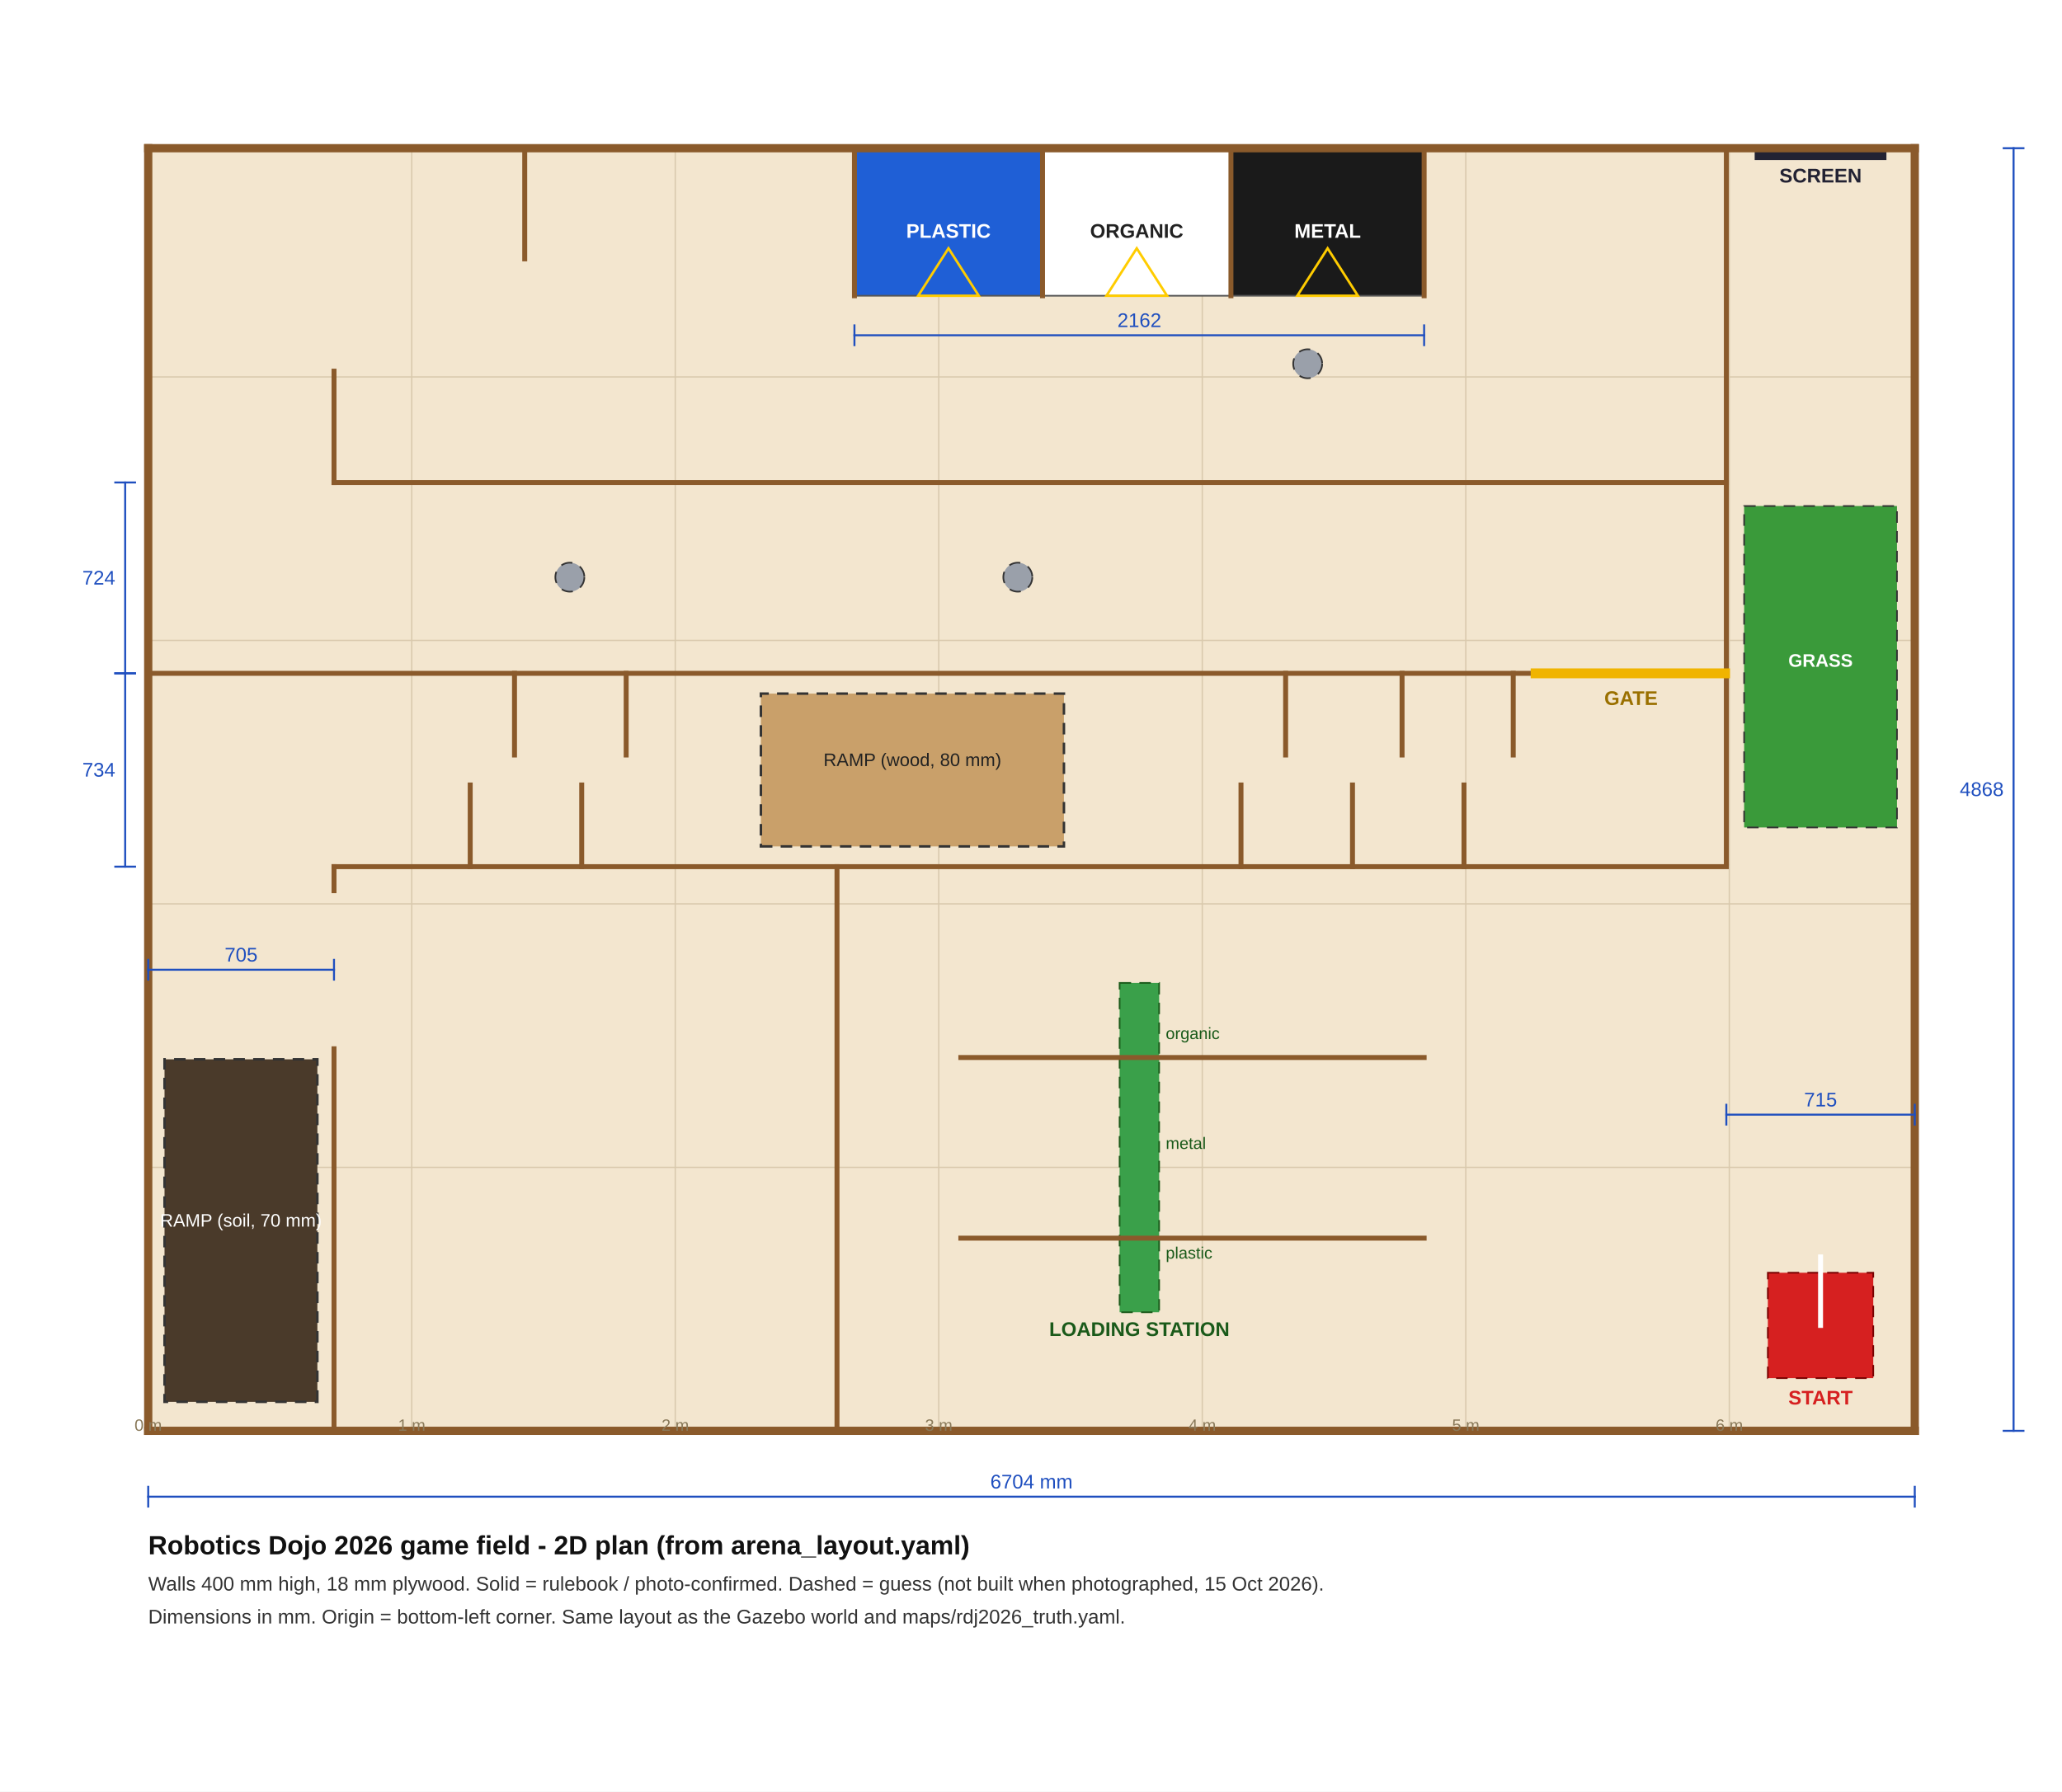
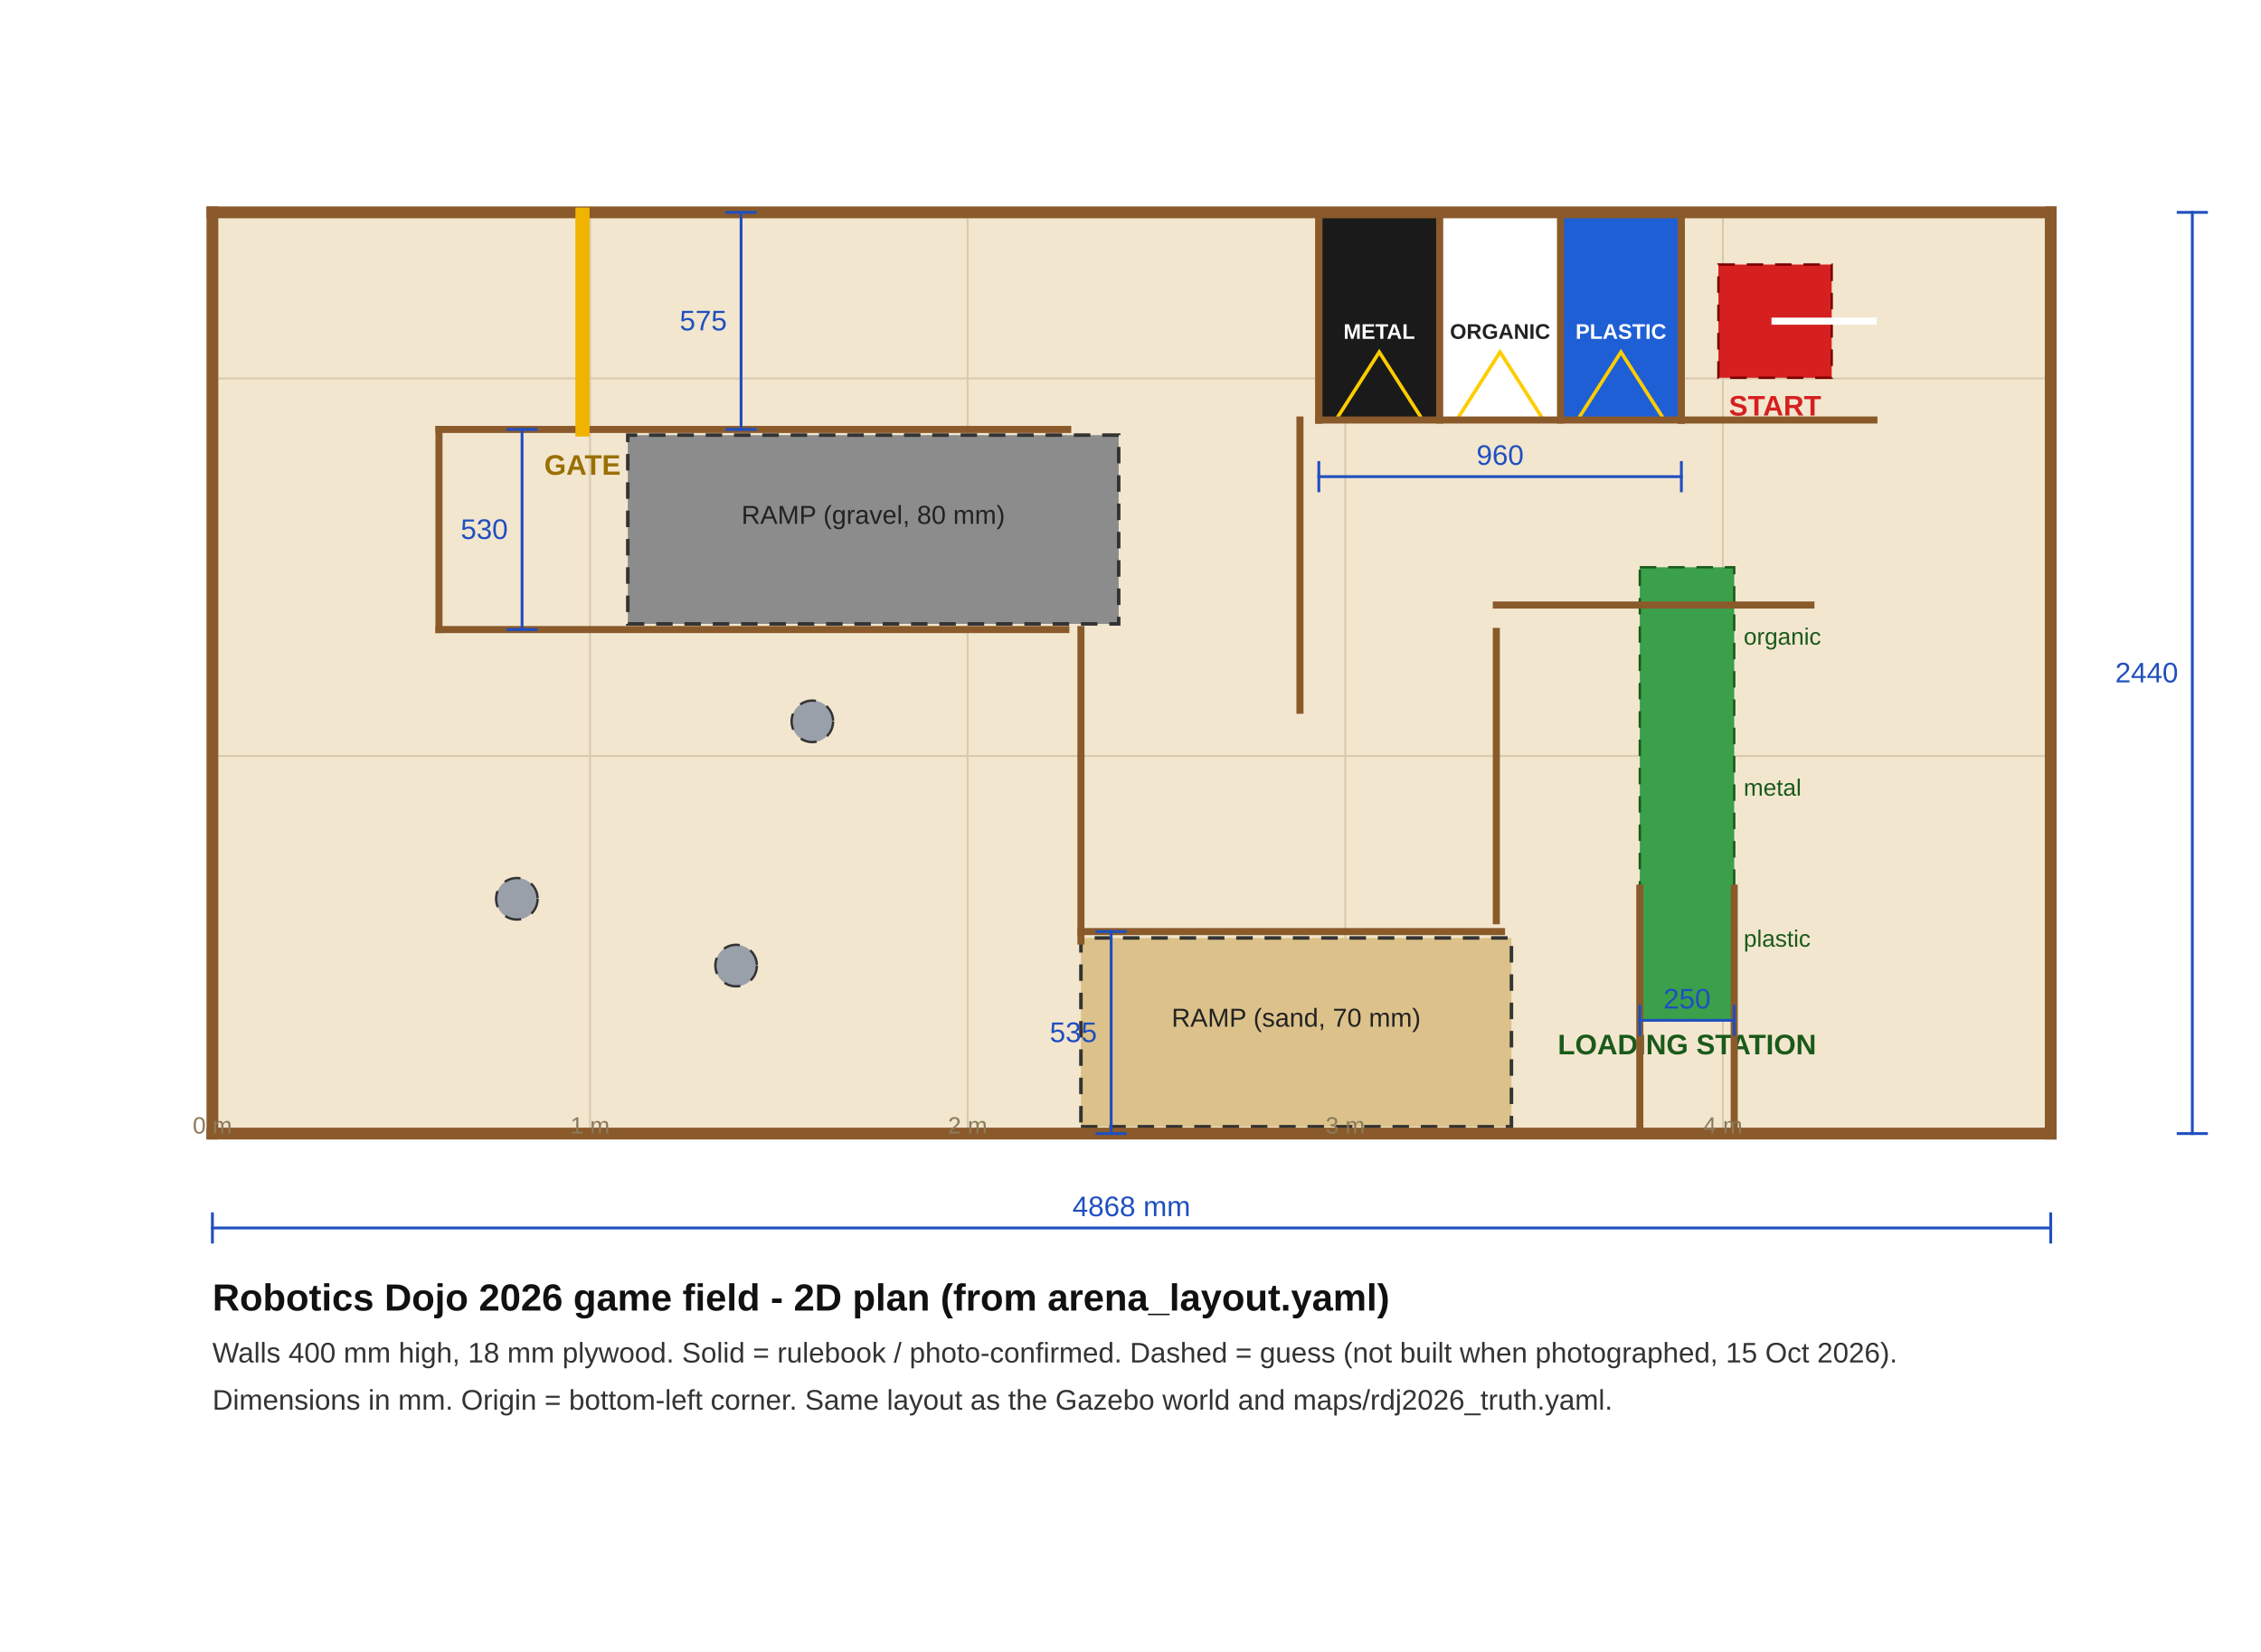
- <svg xmlns="http://www.w3.org/2000/svg" width="1252" height="1088" viewBox="0 0 1252 1088" font-family="Arial, Helvetica, sans-serif">
-   <rect width="1252" height="1088" fill="#ffffff" />
-   <rect x="90.0" y="90.0" width="1072.6" height="778.9" fill="#f3e6cf" stroke="none" stroke-width="1.0" />
-   <line x1="250.0" y1="868.9" x2="250.0" y2="90.0" stroke="#d9c9ad" stroke-width="0.8" stroke-linecap="square" />
-   <line x1="410.0" y1="868.9" x2="410.0" y2="90.0" stroke="#d9c9ad" stroke-width="0.8" stroke-linecap="square" />
-   <line x1="570.0" y1="868.9" x2="570.0" y2="90.0" stroke="#d9c9ad" stroke-width="0.8" stroke-linecap="square" />
-   <line x1="730.0" y1="868.9" x2="730.0" y2="90.0" stroke="#d9c9ad" stroke-width="0.8" stroke-linecap="square" />
-   <line x1="890.0" y1="868.9" x2="890.0" y2="90.0" stroke="#d9c9ad" stroke-width="0.8" stroke-linecap="square" />
-   <line x1="1050.0" y1="868.9" x2="1050.0" y2="90.0" stroke="#d9c9ad" stroke-width="0.8" stroke-linecap="square" />
-   <line x1="90.0" y1="708.9" x2="1162.6" y2="708.9" stroke="#d9c9ad" stroke-width="0.8" stroke-linecap="square" />
-   <line x1="90.0" y1="548.9" x2="1162.6" y2="548.9" stroke="#d9c9ad" stroke-width="0.8" stroke-linecap="square" />
-   <line x1="90.0" y1="388.9" x2="1162.6" y2="388.9" stroke="#d9c9ad" stroke-width="0.8" stroke-linecap="square" />
-   <line x1="90.0" y1="228.9" x2="1162.6" y2="228.9" stroke="#d9c9ad" stroke-width="0.8" stroke-linecap="square" />
-   <rect x="518.8" y="90.0" width="114.2" height="89.6" fill="#1f5fd6" stroke="#555" stroke-width="1.0" />
-   <text x="575.9" y="144.4" font-size="12" fill="#ffffff" text-anchor="middle" font-weight="bold">PLASTIC</text>
-   <rect x="633.0" y="90.0" width="114.4" height="89.6" fill="#ffffff" stroke="#555" stroke-width="1.0" />
-   <text x="690.2" y="144.4" font-size="12" fill="#222" text-anchor="middle" font-weight="bold">ORGANIC</text>
-   <rect x="747.4" y="90.0" width="117.3" height="89.6" fill="#1a1a1a" stroke="#555" stroke-width="1.0" />
-   <text x="806.1" y="144.4" font-size="12" fill="#ffffff" text-anchor="middle" font-weight="bold">METAL</text>
-   <polygon points="557.5,179.6 594.3,179.6 575.9,150.8" fill="none" stroke="#ffcc00" stroke-width="1.5" />
-   <polygon points="671.8,179.6 708.6,179.6 690.2,150.8" fill="none" stroke="#ffcc00" stroke-width="1.5" />
-   <polygon points="787.7,179.6 824.5,179.6 806.1,150.8" fill="none" stroke="#ffcc00" stroke-width="1.5" />
-   <polygon points="192.7,851.3 192.7,643.3 99.9,643.3 99.9,851.3" fill="#4a3a2a" stroke="#333" stroke-width="1.5" stroke-dasharray="7 5" />
-   <text x="146.3" y="744.9" font-size="11" fill="#fff" text-anchor="middle">RAMP (soil, 70 mm)</text>
-   <polygon points="462.0,514.0 646.0,514.0 646.0,421.2 462.0,421.2" fill="#c9a06a" stroke="#333" stroke-width="1.5" stroke-dasharray="7 5" />
-   <text x="554.0" y="465.2" font-size="11" fill="#222" text-anchor="middle">RAMP (wood, 80 mm)</text>
-   <rect x="1059.0" y="307.3" width="92.8" height="195.2" fill="#3a9a3a" stroke="#333" stroke-width="1.0" stroke-dasharray="7 5" />
-   <text x="1105.4" y="404.9" font-size="11" fill="#fff" text-anchor="middle" font-weight="bold">GRASS</text>
-   <rect x="679.8" y="596.9" width="24.0" height="200.0" fill="#3aa04a" stroke="#1a5a1a" stroke-width="1.0" stroke-dasharray="7 5" />
-   <text x="707.8" y="764.3" font-size="10" fill="#1a5a1a" text-anchor="start">plastic</text>
-   <text x="707.8" y="697.7" font-size="10" fill="#1a5a1a" text-anchor="start">metal</text>
-   <text x="707.8" y="631.0" font-size="10" fill="#1a5a1a" text-anchor="start">organic</text>
-   <text x="691.8" y="811.3" font-size="12" fill="#1a5a1a" text-anchor="middle" font-weight="bold">LOADING STATION</text>
-   <rect x="1073.4" y="772.9" width="64.0" height="64.0" fill="#d62020" stroke="#700" stroke-width="1.0" stroke-dasharray="7 5" />
-   <line x1="1105.4" y1="804.9" x2="1105.4" y2="763.3" stroke="#fff" stroke-width="3.0" stroke-linecap="square" />
-   <text x="1105.4" y="852.9" font-size="12" fill="#d62020" text-anchor="middle" font-weight="bold">START</text>
-   <rect x="1065.4" y="89.2" width="80.0" height="8.0" fill="#222233" stroke="none" stroke-width="1.0" stroke-dasharray="7 5" />
-   <text x="1105.4" y="110.8" font-size="12" fill="#222233" text-anchor="middle" font-weight="bold">SCREEN</text>
-   <circle cx="346.0" cy="350.5" r="8.8" fill="#9aa0aa" stroke="#333" stroke-dasharray="7 5" />
-   <circle cx="618.0" cy="350.5" r="8.8" fill="#9aa0aa" stroke="#333" stroke-dasharray="7 5" />
-   <circle cx="794.0" cy="220.9" r="8.8" fill="#9aa0aa" stroke="#333" stroke-dasharray="7 5" />
-   <line x1="90.0" y1="868.9" x2="1162.6" y2="868.9" stroke="#8a5a2b" stroke-width="5.0" stroke-linecap="square" />
-   <line x1="1162.6" y1="868.9" x2="1162.6" y2="90.0" stroke="#8a5a2b" stroke-width="5.0" stroke-linecap="square" />
-   <line x1="1162.6" y1="90.0" x2="90.0" y2="90.0" stroke="#8a5a2b" stroke-width="5.0" stroke-linecap="square" />
-   <line x1="90.0" y1="90.0" x2="90.0" y2="868.9" stroke="#8a5a2b" stroke-width="5.0" stroke-linecap="square" />
-   <line x1="1048.2" y1="524.2" x2="1048.2" y2="90.0" stroke="#8a5a2b" stroke-width="3.0" stroke-linecap="square" />
-   <line x1="202.8" y1="293.0" x2="1048.2" y2="293.0" stroke="#8a5a2b" stroke-width="3.0" stroke-linecap="square" />
-   <line x1="202.8" y1="293.0" x2="202.8" y2="225.4" stroke="#8a5a2b" stroke-width="3.0" stroke-linecap="square" />
-   <line x1="318.6" y1="157.2" x2="318.6" y2="90.0" stroke="#8a5a2b" stroke-width="3.0" stroke-linecap="square" />
-   <line x1="90.0" y1="408.9" x2="932.4" y2="408.9" stroke="#8a5a2b" stroke-width="3.0" stroke-linecap="square" />
-   <line x1="202.8" y1="526.3" x2="1048.2" y2="526.3" stroke="#8a5a2b" stroke-width="3.0" stroke-linecap="square" />
-   <line x1="202.8" y1="868.9" x2="202.8" y2="636.9" stroke="#8a5a2b" stroke-width="3.0" stroke-linecap="square" />
-   <line x1="202.8" y1="540.9" x2="202.8" y2="526.3" stroke="#8a5a2b" stroke-width="3.0" stroke-linecap="square" />
-   <line x1="508.2" y1="868.9" x2="508.2" y2="526.3" stroke="#8a5a2b" stroke-width="3.0" stroke-linecap="square" />
-   <line x1="583.4" y1="642.2" x2="864.7" y2="642.2" stroke="#8a5a2b" stroke-width="3.0" stroke-linecap="square" />
-   <line x1="583.4" y1="751.9" x2="864.7" y2="751.9" stroke="#8a5a2b" stroke-width="3.0" stroke-linecap="square" />
-   <line x1="518.8" y1="90.0" x2="518.8" y2="179.6" stroke="#8a5a2b" stroke-width="3.0" stroke-linecap="square" />
-   <line x1="633.0" y1="90.0" x2="633.0" y2="179.6" stroke="#8a5a2b" stroke-width="3.0" stroke-linecap="square" />
-   <line x1="747.4" y1="90.0" x2="747.4" y2="179.6" stroke="#8a5a2b" stroke-width="3.0" stroke-linecap="square" />
-   <line x1="864.7" y1="90.0" x2="864.7" y2="179.6" stroke="#8a5a2b" stroke-width="3.0" stroke-linecap="square" />
-   <line x1="312.4" y1="408.9" x2="312.4" y2="458.5" stroke="#8a5a2b" stroke-width="3.0" stroke-linecap="square" />
-   <line x1="380.2" y1="408.9" x2="380.2" y2="458.5" stroke="#8a5a2b" stroke-width="3.0" stroke-linecap="square" />
-   <line x1="285.5" y1="526.3" x2="285.5" y2="476.7" stroke="#8a5a2b" stroke-width="3.0" stroke-linecap="square" />
-   <line x1="353.2" y1="526.3" x2="353.2" y2="476.7" stroke="#8a5a2b" stroke-width="3.0" stroke-linecap="square" />
-   <line x1="780.6" y1="408.9" x2="780.6" y2="458.5" stroke="#8a5a2b" stroke-width="3.0" stroke-linecap="square" />
-   <line x1="851.3" y1="408.9" x2="851.3" y2="458.5" stroke="#8a5a2b" stroke-width="3.0" stroke-linecap="square" />
-   <line x1="918.8" y1="408.9" x2="918.8" y2="458.5" stroke="#8a5a2b" stroke-width="3.0" stroke-linecap="square" />
-   <line x1="753.5" y1="526.3" x2="753.5" y2="476.7" stroke="#8a5a2b" stroke-width="3.0" stroke-linecap="square" />
-   <line x1="821.2" y1="526.3" x2="821.2" y2="476.7" stroke="#8a5a2b" stroke-width="3.0" stroke-linecap="square" />
-   <line x1="888.9" y1="526.3" x2="888.9" y2="476.7" stroke="#8a5a2b" stroke-width="3.0" stroke-linecap="square" />
-   <line x1="932.4" y1="408.9" x2="1048.2" y2="408.9" stroke="#f0b400" stroke-width="6.0" stroke-linecap="square" stroke-dasharray="7 5" />
-   <text x="990.3" y="428.1" font-size="12" fill="#9a7000" text-anchor="middle" font-weight="bold">GATE</text>
-   <line x1="90.0" y1="908.9" x2="1162.6" y2="908.9" stroke="#1f4fbf" stroke-width="1.2" stroke-linecap="square" />
-   <line x1="90.0" y1="902.9" x2="90.0" y2="914.9" stroke="#1f4fbf" stroke-width="1.2" stroke-linecap="square" />
-   <line x1="1162.6" y1="902.9" x2="1162.6" y2="914.9" stroke="#1f4fbf" stroke-width="1.2" stroke-linecap="square" />
-   <text x="626.3" y="903.9" font-size="12" fill="#1f4fbf" text-anchor="middle">6704 mm</text>
-   <line x1="1222.6" y1="868.9" x2="1222.6" y2="90.0" stroke="#1f4fbf" stroke-width="1.2" stroke-linecap="square" />
-   <line x1="1216.6" y1="868.9" x2="1228.6" y2="868.9" stroke="#1f4fbf" stroke-width="1.2" stroke-linecap="square" />
-   <line x1="1216.6" y1="90.0" x2="1228.6" y2="90.0" stroke="#1f4fbf" stroke-width="1.2" stroke-linecap="square" />
-   <text x="1216.6" y="483.4" font-size="12" fill="#1f4fbf" text-anchor="end">4868</text>
-   <line x1="76.0" y1="526.3" x2="76.0" y2="408.9" stroke="#1f4fbf" stroke-width="1.2" stroke-linecap="square" />
-   <line x1="70.0" y1="526.3" x2="82.0" y2="526.3" stroke="#1f4fbf" stroke-width="1.2" stroke-linecap="square" />
-   <line x1="70.0" y1="408.9" x2="82.0" y2="408.9" stroke="#1f4fbf" stroke-width="1.2" stroke-linecap="square" />
-   <text x="70.0" y="471.6" font-size="12" fill="#1f4fbf" text-anchor="end">734</text>
-   <line x1="76.0" y1="408.9" x2="76.0" y2="293.0" stroke="#1f4fbf" stroke-width="1.2" stroke-linecap="square" />
-   <line x1="70.0" y1="408.9" x2="82.0" y2="408.9" stroke="#1f4fbf" stroke-width="1.2" stroke-linecap="square" />
-   <line x1="70.0" y1="293.0" x2="82.0" y2="293.0" stroke="#1f4fbf" stroke-width="1.2" stroke-linecap="square" />
-   <text x="70.0" y="355.0" font-size="12" fill="#1f4fbf" text-anchor="end">724</text>
-   <line x1="1048.2" y1="676.9" x2="1162.6" y2="676.9" stroke="#1f4fbf" stroke-width="1.2" stroke-linecap="square" />
-   <line x1="1048.2" y1="670.9" x2="1048.2" y2="682.9" stroke="#1f4fbf" stroke-width="1.2" stroke-linecap="square" />
-   <line x1="1162.6" y1="670.9" x2="1162.6" y2="682.9" stroke="#1f4fbf" stroke-width="1.2" stroke-linecap="square" />
-   <text x="1105.4" y="671.9" font-size="12" fill="#1f4fbf" text-anchor="middle">715</text>
-   <line x1="90.0" y1="588.9" x2="202.8" y2="588.9" stroke="#1f4fbf" stroke-width="1.2" stroke-linecap="square" />
-   <line x1="90.0" y1="582.9" x2="90.0" y2="594.9" stroke="#1f4fbf" stroke-width="1.2" stroke-linecap="square" />
-   <line x1="202.8" y1="582.9" x2="202.8" y2="594.9" stroke="#1f4fbf" stroke-width="1.2" stroke-linecap="square" />
-   <text x="146.4" y="583.9" font-size="12" fill="#1f4fbf" text-anchor="middle">705</text>
-   <line x1="518.8" y1="203.6" x2="864.7" y2="203.6" stroke="#1f4fbf" stroke-width="1.2" stroke-linecap="square" />
-   <line x1="518.8" y1="197.6" x2="518.8" y2="209.6" stroke="#1f4fbf" stroke-width="1.2" stroke-linecap="square" />
-   <line x1="864.7" y1="197.6" x2="864.7" y2="209.6" stroke="#1f4fbf" stroke-width="1.2" stroke-linecap="square" />
-   <text x="691.8" y="198.6" font-size="12" fill="#1f4fbf" text-anchor="middle">2162</text>
-   <text x="90.0" y="868.9" font-size="10" fill="#8a7a5a" text-anchor="middle">0 m</text>
-   <text x="250.0" y="868.9" font-size="10" fill="#8a7a5a" text-anchor="middle">1 m</text>
-   <text x="410.0" y="868.9" font-size="10" fill="#8a7a5a" text-anchor="middle">2 m</text>
-   <text x="570.0" y="868.9" font-size="10" fill="#8a7a5a" text-anchor="middle">3 m</text>
-   <text x="730.0" y="868.9" font-size="10" fill="#8a7a5a" text-anchor="middle">4 m</text>
-   <text x="890.0" y="868.9" font-size="10" fill="#8a7a5a" text-anchor="middle">5 m</text>
-   <text x="1050.0" y="868.9" font-size="10" fill="#8a7a5a" text-anchor="middle">6 m</text>
-   <text x="90.0" y="943.9" font-size="16" fill="#111" text-anchor="start" font-weight="bold">Robotics Dojo 2026 game field - 2D plan (from arena_layout.yaml)</text>
-   <text x="90.0" y="965.9" font-size="12" fill="#333" text-anchor="start">Walls 400 mm high, 18 mm plywood. Solid = rulebook / photo-confirmed.  Dashed = guess (not built when photographed, 15 Oct 2026).</text>
-   <text x="90.0" y="985.9" font-size="12" fill="#333" text-anchor="start">Dimensions in mm. Origin = bottom-left corner. Same layout as the Gazebo world and maps/rdj2026_truth.yaml.</text>
+ <svg xmlns="http://www.w3.org/2000/svg" width="958" height="700" viewBox="0 0 958 700" font-family="Arial, Helvetica, sans-serif">
+   <rect width="958" height="700" fill="#ffffff" />
+   <rect x="90.0" y="90.0" width="778.9" height="390.4" fill="#f3e6cf" stroke="none" stroke-width="1.0" />
+   <line x1="250.0" y1="480.4" x2="250.0" y2="90.0" stroke="#d9c9ad" stroke-width="0.8" stroke-linecap="square" />
+   <line x1="410.0" y1="480.4" x2="410.0" y2="90.0" stroke="#d9c9ad" stroke-width="0.8" stroke-linecap="square" />
+   <line x1="570.0" y1="480.4" x2="570.0" y2="90.0" stroke="#d9c9ad" stroke-width="0.8" stroke-linecap="square" />
+   <line x1="730.0" y1="480.4" x2="730.0" y2="90.0" stroke="#d9c9ad" stroke-width="0.8" stroke-linecap="square" />
+   <line x1="90.0" y1="320.4" x2="868.9" y2="320.4" stroke="#d9c9ad" stroke-width="0.8" stroke-linecap="square" />
+   <line x1="90.0" y1="160.4" x2="868.9" y2="160.4" stroke="#d9c9ad" stroke-width="0.8" stroke-linecap="square" />
+   <rect x="558.8" y="90.0" width="51.2" height="88.0" fill="#1a1a1a" stroke="#555" stroke-width="1.0" />
+   <text x="584.4" y="143.6" font-size="9" fill="#ffffff" text-anchor="middle" font-weight="bold">METAL</text>
+   <rect x="610.0" y="90.0" width="51.2" height="88.0" fill="#ffffff" stroke="#555" stroke-width="1.0" />
+   <text x="635.6" y="143.6" font-size="9" fill="#222" text-anchor="middle" font-weight="bold">ORGANIC</text>
+   <rect x="661.2" y="90.0" width="51.2" height="88.0" fill="#1f5fd6" stroke="#555" stroke-width="1.0" />
+   <text x="686.8" y="143.6" font-size="9" fill="#ffffff" text-anchor="middle" font-weight="bold">PLASTIC</text>
+   <polygon points="566.0,178.0 602.8,178.0 584.4,149.2" fill="none" stroke="#ffcc00" stroke-width="1.5" />
+   <polygon points="617.2,178.0 654.0,178.0 635.6,149.2" fill="none" stroke="#ffcc00" stroke-width="1.5" />
+   <polygon points="668.4,178.0 705.2,178.0 686.8,149.2" fill="none" stroke="#ffcc00" stroke-width="1.5" />
+   <polygon points="458.0,477.5 640.4,477.5 640.4,397.5 458.0,397.5" fill="#dcc28a" stroke="#333" stroke-width="1.5" stroke-dasharray="7 5" />
+   <text x="549.2" y="435.1" font-size="11" fill="#222" text-anchor="middle">RAMP (sand, 70 mm)</text>
+   <polygon points="266.0,264.4 474.0,264.4 474.0,184.4 266.0,184.4" fill="#8c8c8c" stroke="#333" stroke-width="1.5" stroke-dasharray="7 5" />
+   <text x="370.0" y="222.0" font-size="11" fill="#222" text-anchor="middle">RAMP (gravel, 80 mm)</text>
+   <rect x="694.8" y="240.4" width="40.0" height="192.0" fill="#3aa04a" stroke="#1a5a1a" stroke-width="1.0" stroke-dasharray="7 5" />
+   <text x="738.8" y="401.2" font-size="10" fill="#1a5a1a" text-anchor="start">plastic</text>
+   <text x="738.8" y="337.2" font-size="10" fill="#1a5a1a" text-anchor="start">metal</text>
+   <text x="738.8" y="273.2" font-size="10" fill="#1a5a1a" text-anchor="start">organic</text>
+   <text x="714.8" y="446.8" font-size="12" fill="#1a5a1a" text-anchor="middle" font-weight="bold">LOADING STATION</text>
+   <rect x="728.1" y="112.1" width="48.0" height="48.0" fill="#d62020" stroke="#700" stroke-width="1.0" stroke-dasharray="7 5" />
+   <line x1="752.1" y1="136.1" x2="793.7" y2="136.1" stroke="#fff" stroke-width="3.0" stroke-linecap="square" />
+   <text x="752.1" y="176.1" font-size="12" fill="#d62020" text-anchor="middle" font-weight="bold">START</text>
+   <circle cx="219.0" cy="380.9" r="8.8" fill="#9aa0aa" stroke="#333" stroke-dasharray="7 5" />
+   <circle cx="311.9" cy="409.2" r="8.8" fill="#9aa0aa" stroke="#333" stroke-dasharray="7 5" />
+   <circle cx="344.2" cy="305.7" r="8.8" fill="#9aa0aa" stroke="#333" stroke-dasharray="7 5" />
+   <line x1="90.0" y1="480.4" x2="868.9" y2="480.4" stroke="#8a5a2b" stroke-width="5.0" stroke-linecap="square" />
+   <line x1="868.9" y1="480.4" x2="868.9" y2="90.0" stroke="#8a5a2b" stroke-width="5.0" stroke-linecap="square" />
+   <line x1="868.9" y1="90.0" x2="90.0" y2="90.0" stroke="#8a5a2b" stroke-width="5.0" stroke-linecap="square" />
+   <line x1="90.0" y1="90.0" x2="90.0" y2="480.4" stroke="#8a5a2b" stroke-width="5.0" stroke-linecap="square" />
+   <line x1="186.0" y1="266.8" x2="451.6" y2="266.8" stroke="#8a5a2b" stroke-width="3.0" stroke-linecap="square" />
+   <line x1="186.0" y1="182.0" x2="452.4" y2="182.0" stroke="#8a5a2b" stroke-width="3.0" stroke-linecap="square" />
+   <line x1="186.0" y1="266.8" x2="186.0" y2="182.0" stroke="#8a5a2b" stroke-width="3.0" stroke-linecap="square" />
+   <line x1="458.0" y1="398.8" x2="458.0" y2="266.8" stroke="#8a5a2b" stroke-width="3.0" stroke-linecap="square" />
+   <line x1="458.0" y1="394.8" x2="636.2" y2="394.8" stroke="#8a5a2b" stroke-width="3.0" stroke-linecap="square" />
+   <line x1="550.8" y1="301.0" x2="550.8" y2="178.0" stroke="#8a5a2b" stroke-width="3.0" stroke-linecap="square" />
+   <line x1="558.8" y1="178.0" x2="558.8" y2="90.0" stroke="#8a5a2b" stroke-width="3.0" stroke-linecap="square" />
+   <line x1="558.8" y1="178.0" x2="712.4" y2="178.0" stroke="#8a5a2b" stroke-width="3.0" stroke-linecap="square" />
+   <line x1="712.4" y1="178.0" x2="712.4" y2="90.0" stroke="#8a5a2b" stroke-width="3.0" stroke-linecap="square" />
+   <line x1="712.4" y1="178.0" x2="794.0" y2="178.0" stroke="#8a5a2b" stroke-width="3.0" stroke-linecap="square" />
+   <line x1="634.0" y1="390.2" x2="634.0" y2="267.6" stroke="#8a5a2b" stroke-width="3.0" stroke-linecap="square" />
+   <line x1="634.0" y1="256.4" x2="767.3" y2="256.4" stroke="#8a5a2b" stroke-width="3.0" stroke-linecap="square" />
+   <line x1="694.8" y1="480.4" x2="694.8" y2="376.4" stroke="#8a5a2b" stroke-width="3.0" stroke-linecap="square" />
+   <line x1="734.8" y1="480.4" x2="734.8" y2="376.4" stroke="#8a5a2b" stroke-width="3.0" stroke-linecap="square" />
+   <line x1="558.8" y1="90.0" x2="558.8" y2="178.0" stroke="#8a5a2b" stroke-width="3.0" stroke-linecap="square" />
+   <line x1="610.0" y1="90.0" x2="610.0" y2="178.0" stroke="#8a5a2b" stroke-width="3.0" stroke-linecap="square" />
+   <line x1="661.2" y1="90.0" x2="661.2" y2="178.0" stroke="#8a5a2b" stroke-width="3.0" stroke-linecap="square" />
+   <line x1="712.4" y1="90.0" x2="712.4" y2="178.0" stroke="#8a5a2b" stroke-width="3.0" stroke-linecap="square" />
+   <line x1="246.8" y1="182.0" x2="246.8" y2="90.0" stroke="#f0b400" stroke-width="6.0" stroke-linecap="square" stroke-dasharray="7 5" />
+   <text x="246.8" y="201.2" font-size="12" fill="#9a7000" text-anchor="middle" font-weight="bold">GATE</text>
+   <line x1="90.0" y1="520.4" x2="868.9" y2="520.4" stroke="#1f4fbf" stroke-width="1.2" stroke-linecap="square" />
+   <line x1="90.0" y1="514.4" x2="90.0" y2="526.4" stroke="#1f4fbf" stroke-width="1.2" stroke-linecap="square" />
+   <line x1="868.9" y1="514.4" x2="868.9" y2="526.4" stroke="#1f4fbf" stroke-width="1.2" stroke-linecap="square" />
+   <text x="479.4" y="515.4" font-size="12" fill="#1f4fbf" text-anchor="middle">4868 mm</text>
+   <line x1="928.9" y1="480.4" x2="928.9" y2="90.0" stroke="#1f4fbf" stroke-width="1.2" stroke-linecap="square" />
+   <line x1="922.9" y1="480.4" x2="934.9" y2="480.4" stroke="#1f4fbf" stroke-width="1.2" stroke-linecap="square" />
+   <line x1="922.9" y1="90.0" x2="934.9" y2="90.0" stroke="#1f4fbf" stroke-width="1.2" stroke-linecap="square" />
+   <text x="922.9" y="289.2" font-size="12" fill="#1f4fbf" text-anchor="end">2440</text>
+   <line x1="221.2" y1="266.8" x2="221.2" y2="182.0" stroke="#1f4fbf" stroke-width="1.2" stroke-linecap="square" />
+   <line x1="215.2" y1="266.8" x2="227.2" y2="266.8" stroke="#1f4fbf" stroke-width="1.2" stroke-linecap="square" />
+   <line x1="215.2" y1="182.0" x2="227.2" y2="182.0" stroke="#1f4fbf" stroke-width="1.2" stroke-linecap="square" />
+   <text x="215.2" y="228.4" font-size="12" fill="#1f4fbf" text-anchor="end">530</text>
+   <line x1="314.0" y1="182.0" x2="314.0" y2="90.0" stroke="#1f4fbf" stroke-width="1.2" stroke-linecap="square" />
+   <line x1="308.0" y1="182.0" x2="320.0" y2="182.0" stroke="#1f4fbf" stroke-width="1.2" stroke-linecap="square" />
+   <line x1="308.0" y1="90.0" x2="320.0" y2="90.0" stroke="#1f4fbf" stroke-width="1.2" stroke-linecap="square" />
+   <text x="308.0" y="140.0" font-size="12" fill="#1f4fbf" text-anchor="end">575</text>
+   <line x1="470.8" y1="480.4" x2="470.8" y2="394.8" stroke="#1f4fbf" stroke-width="1.2" stroke-linecap="square" />
+   <line x1="464.8" y1="480.4" x2="476.8" y2="480.4" stroke="#1f4fbf" stroke-width="1.2" stroke-linecap="square" />
+   <line x1="464.8" y1="394.8" x2="476.8" y2="394.8" stroke="#1f4fbf" stroke-width="1.2" stroke-linecap="square" />
+   <text x="464.8" y="441.6" font-size="12" fill="#1f4fbf" text-anchor="end">535</text>
+   <line x1="694.8" y1="432.4" x2="734.8" y2="432.4" stroke="#1f4fbf" stroke-width="1.2" stroke-linecap="square" />
+   <line x1="694.8" y1="426.4" x2="694.8" y2="438.4" stroke="#1f4fbf" stroke-width="1.2" stroke-linecap="square" />
+   <line x1="734.8" y1="426.4" x2="734.8" y2="438.4" stroke="#1f4fbf" stroke-width="1.2" stroke-linecap="square" />
+   <text x="714.8" y="427.4" font-size="12" fill="#1f4fbf" text-anchor="middle">250</text>
+   <line x1="558.8" y1="202.0" x2="712.4" y2="202.0" stroke="#1f4fbf" stroke-width="1.2" stroke-linecap="square" />
+   <line x1="558.8" y1="196.0" x2="558.8" y2="208.0" stroke="#1f4fbf" stroke-width="1.2" stroke-linecap="square" />
+   <line x1="712.4" y1="196.0" x2="712.4" y2="208.0" stroke="#1f4fbf" stroke-width="1.2" stroke-linecap="square" />
+   <text x="635.6" y="197.0" font-size="12" fill="#1f4fbf" text-anchor="middle">960</text>
+   <text x="90.0" y="480.4" font-size="10" fill="#8a7a5a" text-anchor="middle">0 m</text>
+   <text x="250.0" y="480.4" font-size="10" fill="#8a7a5a" text-anchor="middle">1 m</text>
+   <text x="410.0" y="480.4" font-size="10" fill="#8a7a5a" text-anchor="middle">2 m</text>
+   <text x="570.0" y="480.4" font-size="10" fill="#8a7a5a" text-anchor="middle">3 m</text>
+   <text x="730.0" y="480.4" font-size="10" fill="#8a7a5a" text-anchor="middle">4 m</text>
+   <text x="90.0" y="555.4" font-size="16" fill="#111" text-anchor="start" font-weight="bold">Robotics Dojo 2026 game field - 2D plan (from arena_layout.yaml)</text>
+   <text x="90.0" y="577.4" font-size="12" fill="#333" text-anchor="start">Walls 400 mm high, 18 mm plywood. Solid = rulebook / photo-confirmed.  Dashed = guess (not built when photographed, 15 Oct 2026).</text>
+   <text x="90.0" y="597.4" font-size="12" fill="#333" text-anchor="start">Dimensions in mm. Origin = bottom-left corner. Same layout as the Gazebo world and maps/rdj2026_truth.yaml.</text>
</svg>
